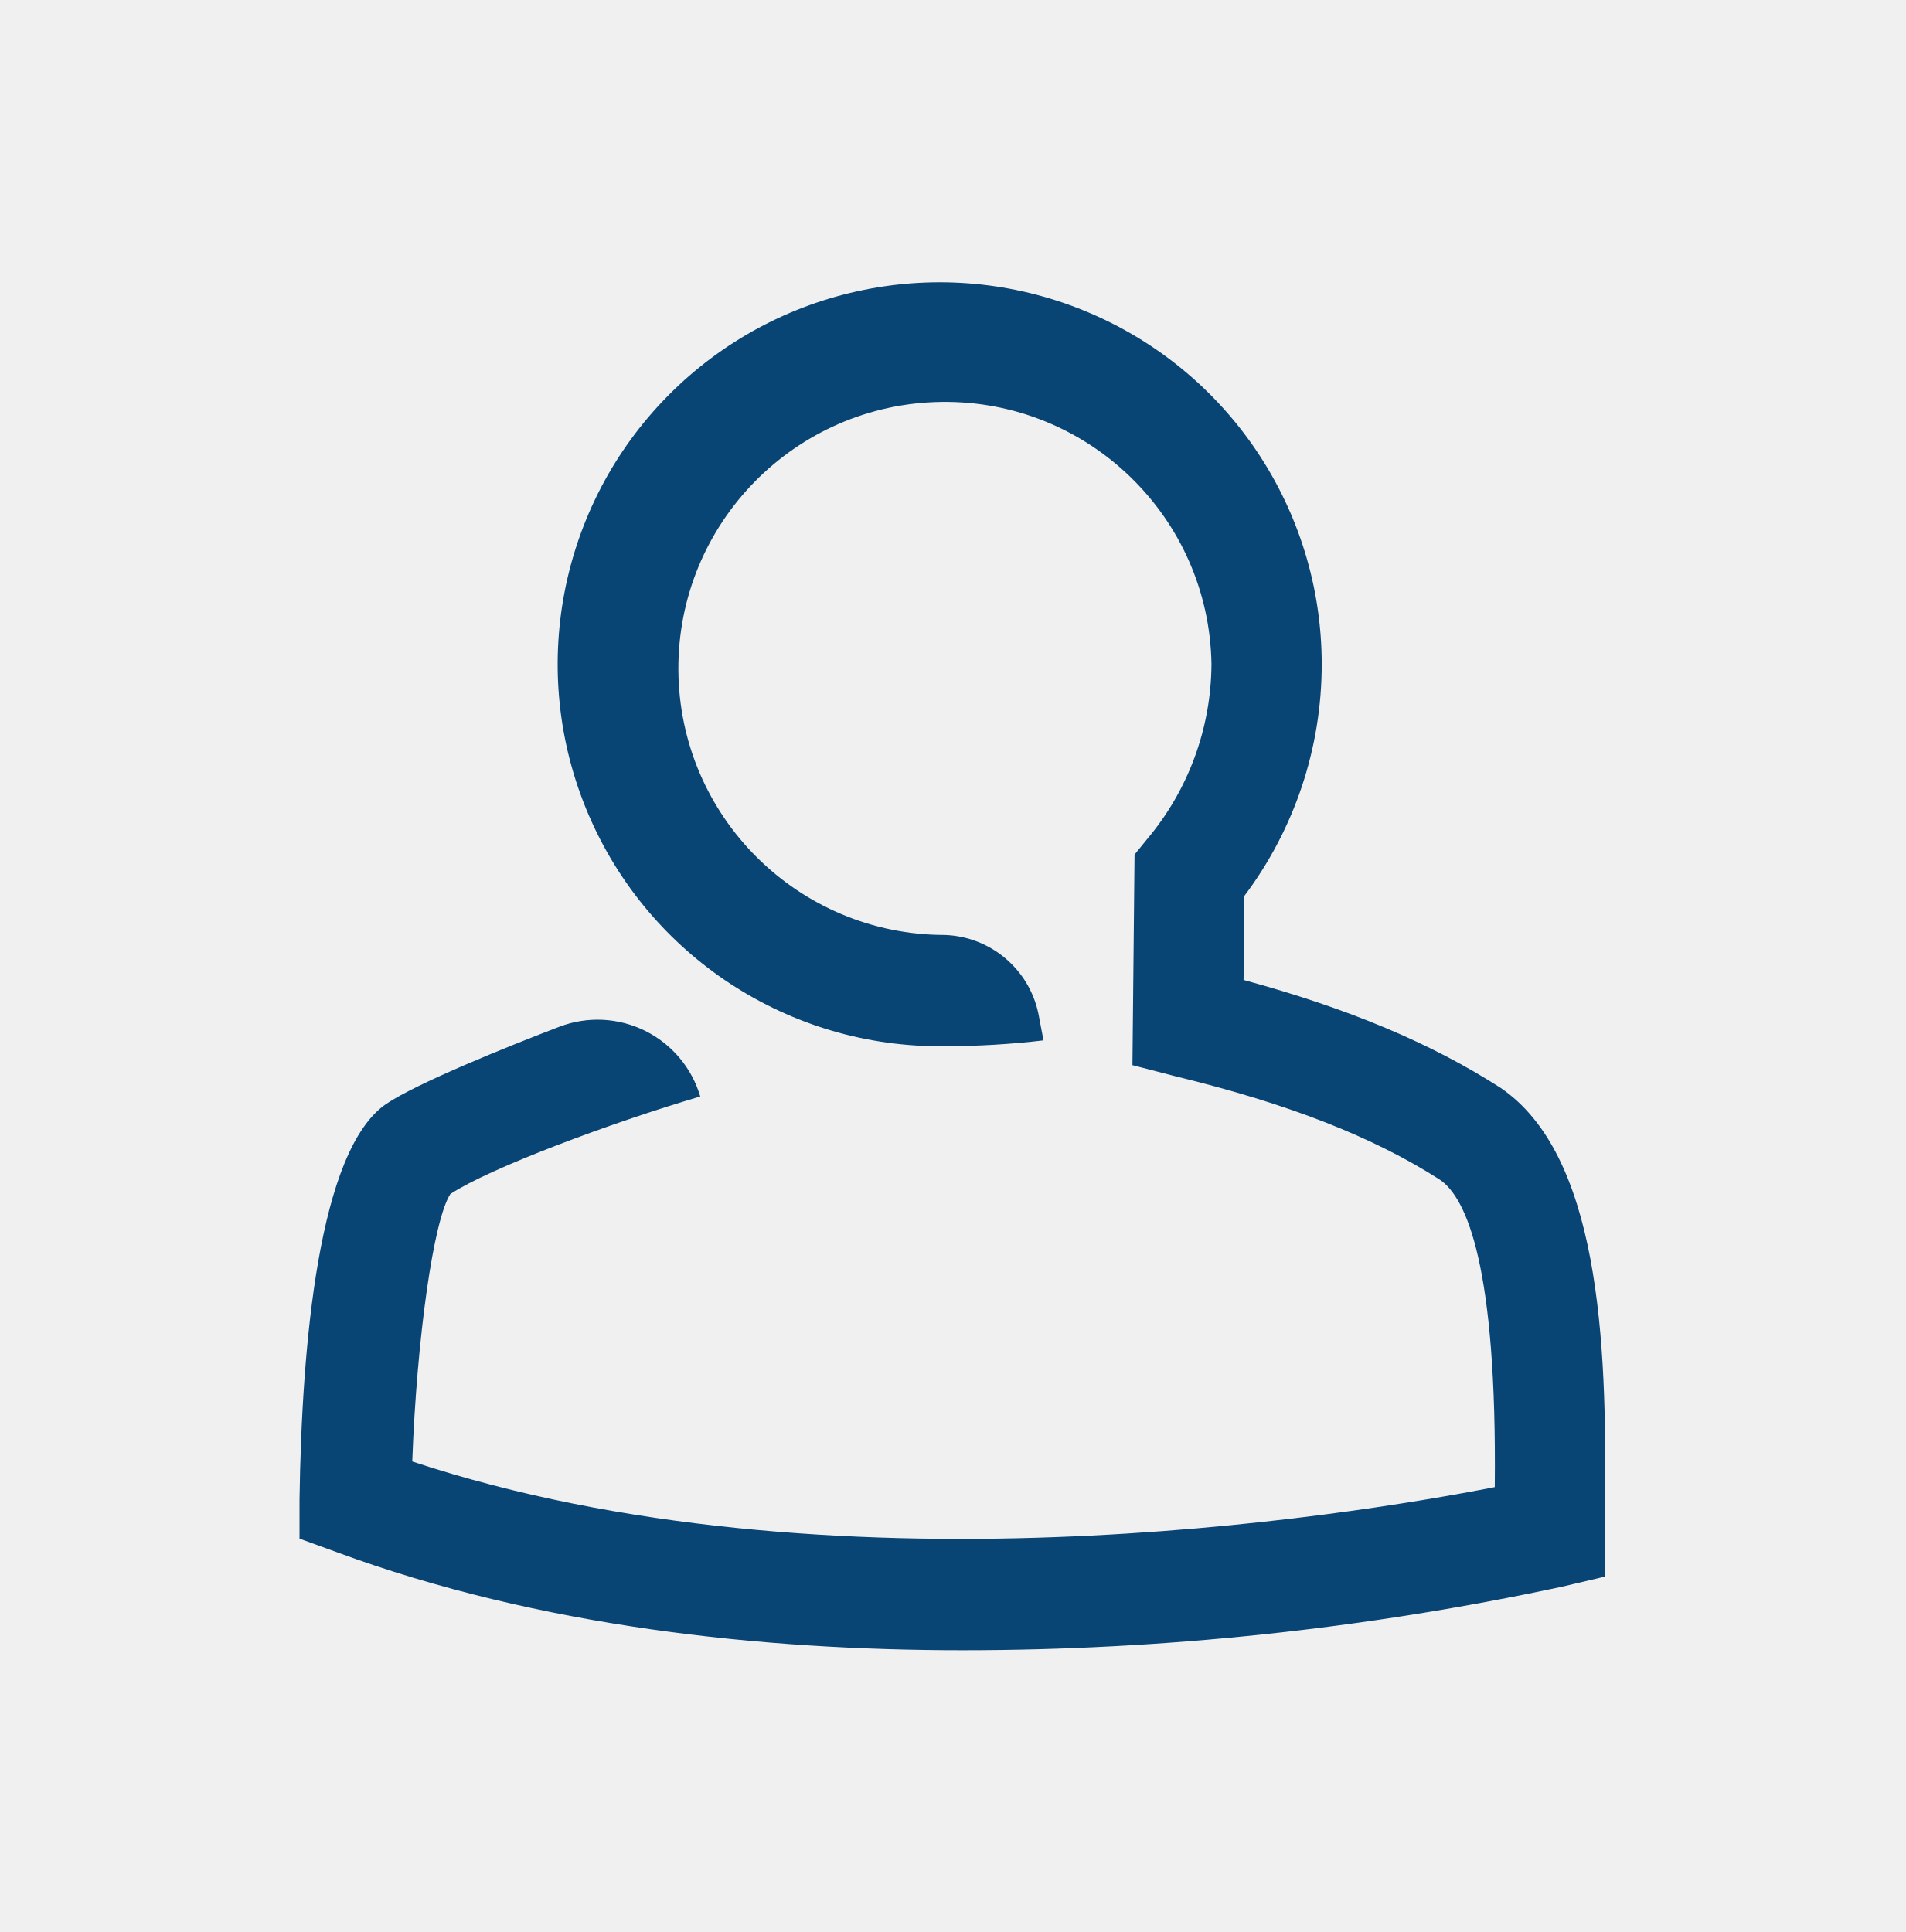
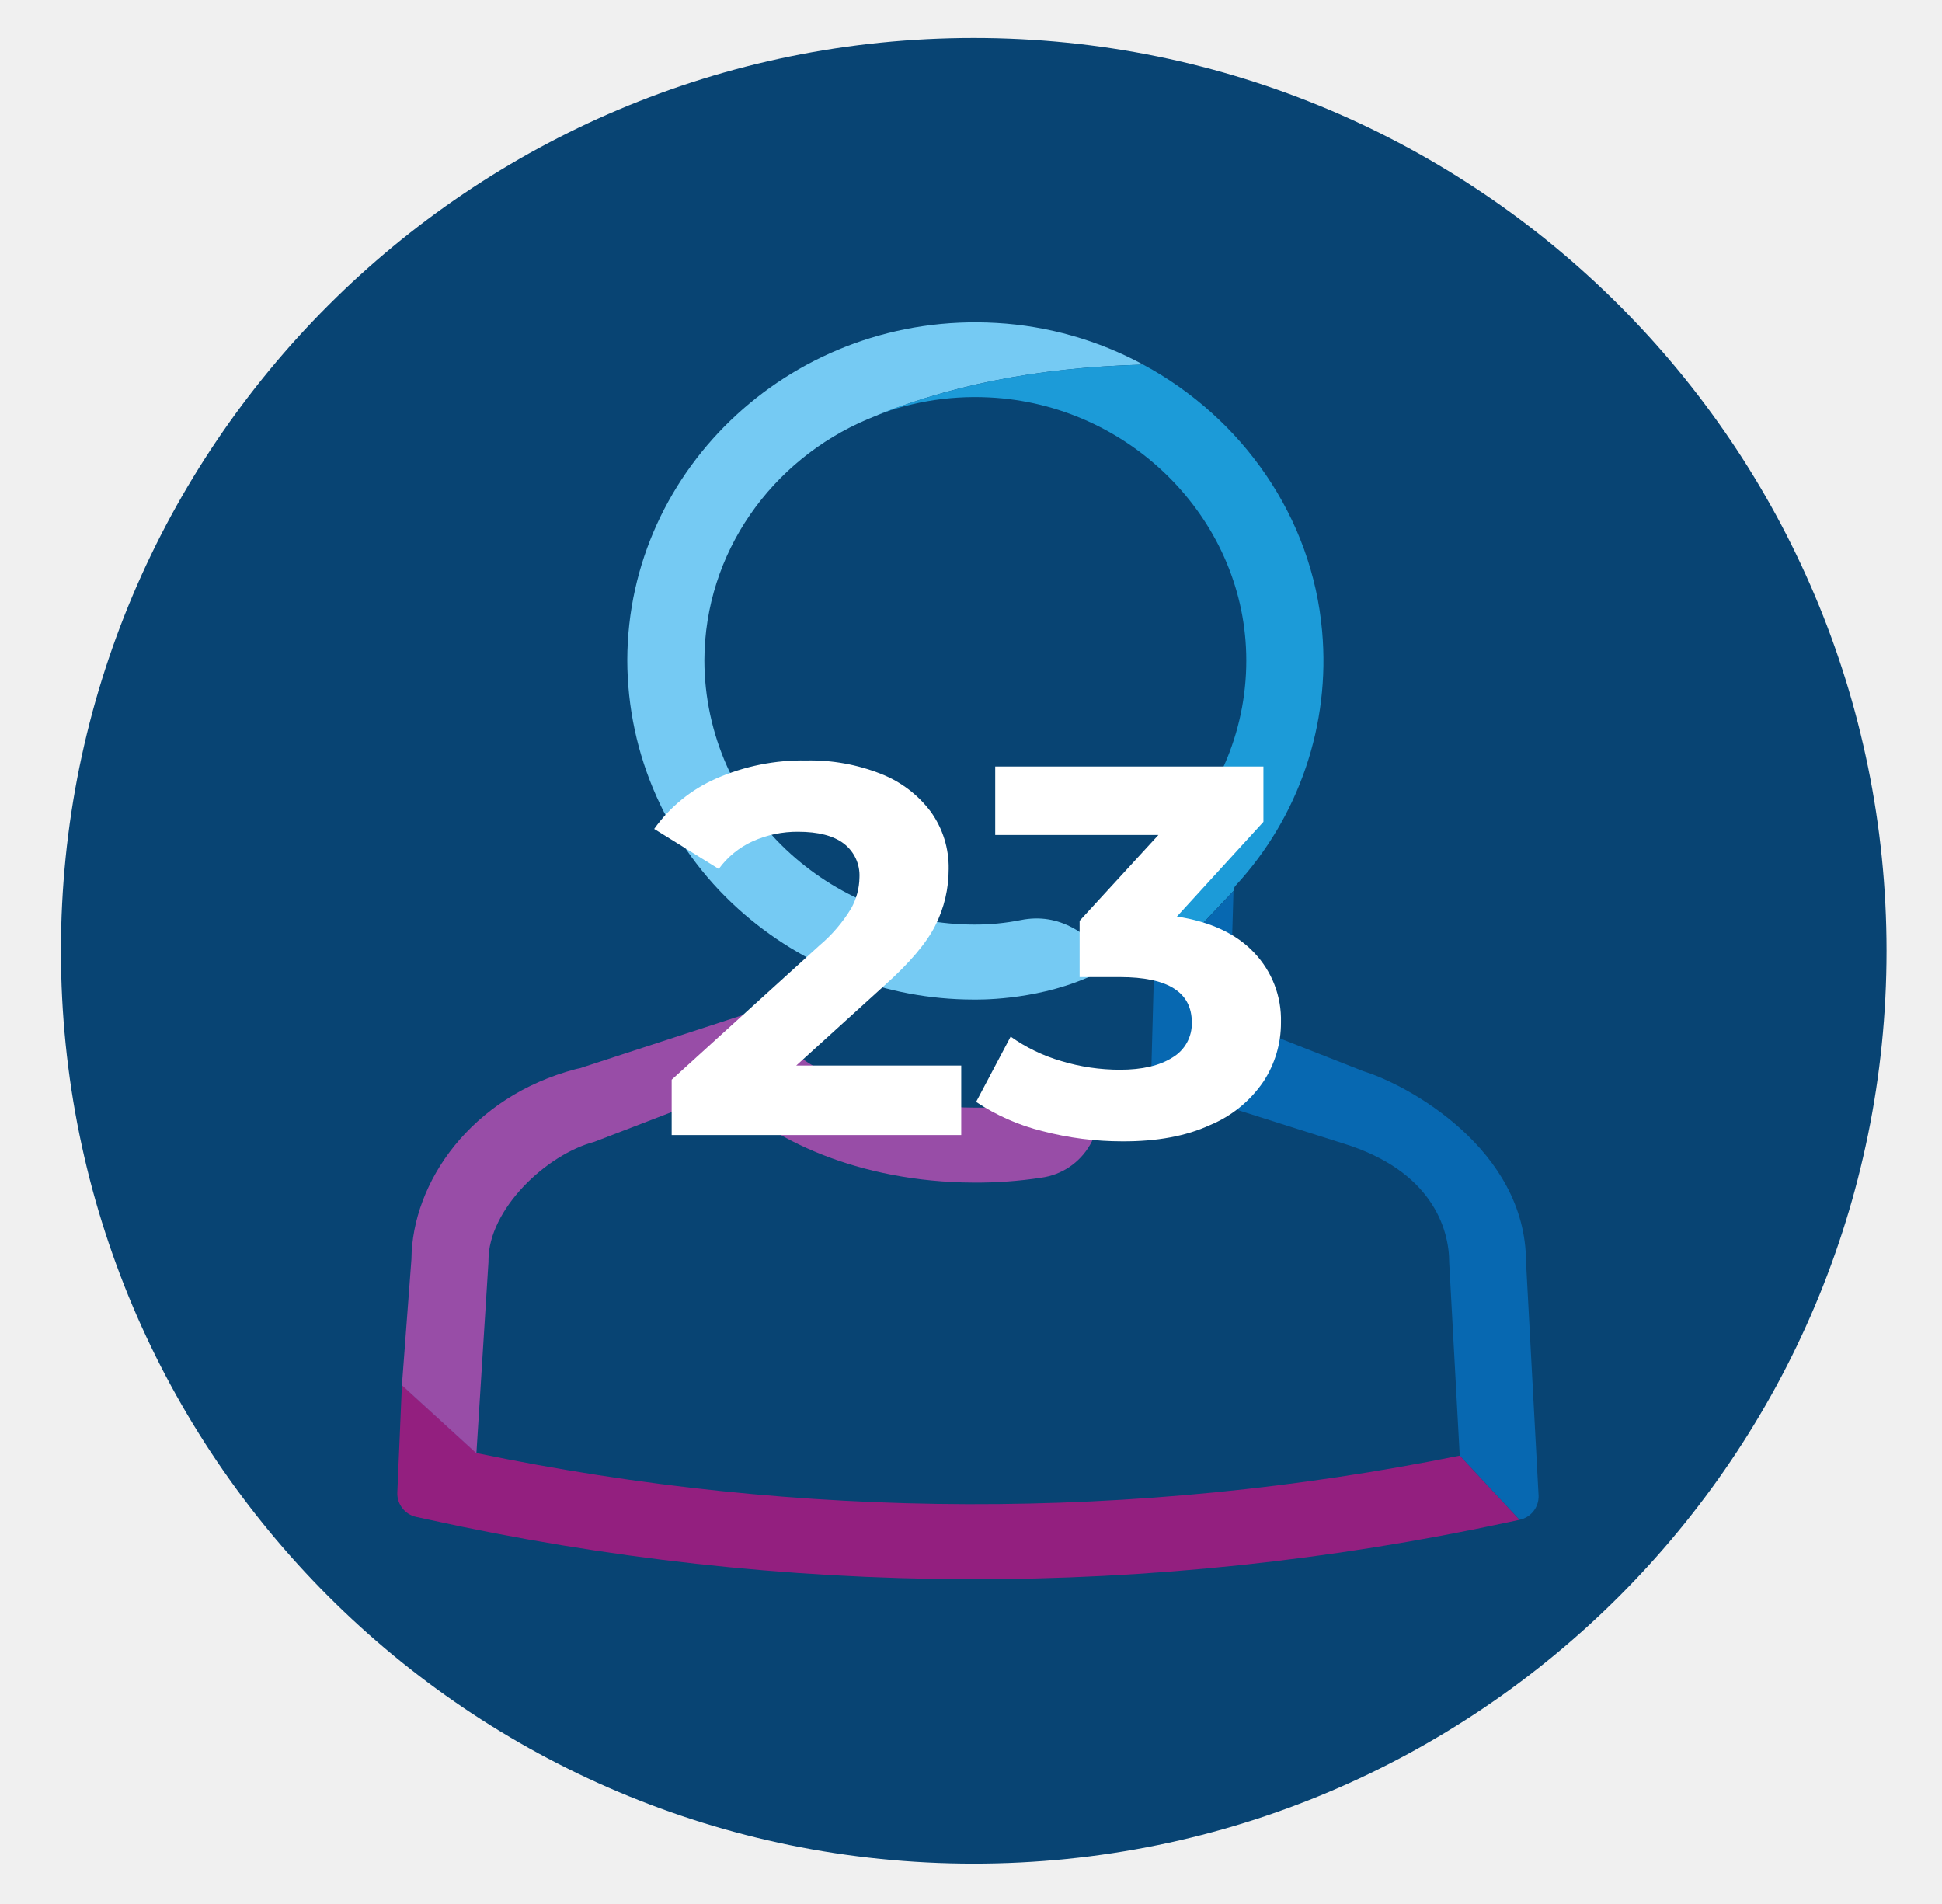
- <svg xmlns="http://www.w3.org/2000/svg" id="cohorts" viewBox="0 0 153.84 155.99">
+ <svg xmlns="http://www.w3.org/2000/svg" id="Layer_1" data-name="Layer 1" viewBox="0 0 350.89 344">
  <defs>
-     <style>.cohorts-1{fill:#084474;}</style>
+     <style>.cohorts-1{fill:#084473;}.cohorts-2{fill:#75caf3;}.cohorts-3{fill:#1c9bd8;}.cohorts-4{fill:#0768b1;}.cohorts-5{fill:#931f7f;}.cohorts-6{fill:#984da7;}.cohorts-7{fill:#fff;}</style>
  </defs>
-   <path class="cohorts-1" d="M77.72,133.24c-16.15,0-34.18-1.88-50.54-7.92l-3-1.09,0-3.16c.18-12.52,1.54-28.22,7-31.94,2.46-1.67,9.81-4.64,14-6.24a8.64,8.64,0,0,1,11.35,5.64h0c-7.27,2.14-17,5.79-20.17,7.87C35,98.47,33.65,108,33.28,118c33.77,11.18,75.37,4.42,87.39,2.07.19-17.86-2.28-23.36-4.43-24.82-5.38-3.45-12.2-6.13-21.38-8.36L91.42,86l.17-17,1-1.23A22.13,22.13,0,0,0,97.8,53.59a21.52,21.52,0,1,0-21.52,21.9h0a8,8,0,0,1,7.54,6.31L84.24,84a68,68,0,0,1-8,.47,30.84,30.84,0,1,1,30.46-30.84,31.11,31.11,0,0,1-6.24,18.7l-.07,6.79c8.49,2.31,15.14,5.11,20.73,8.7,7.89,5.34,8.68,20.17,8.42,34,0,.79,0,1.44,0,1.94v3.54l-3.44.81A231.26,231.26,0,0,1,77.72,133.24Z" />
+   <circle class="cohorts-1" cx="175.94" cy="171.79" r="164.93" />
+   <path class="cohorts-2" d="M206.57,65.88a63.36,63.36,0,0,0-26.51-7.53c-36.33-2.12-66.62,26-66.72,60.88a60.62,60.62,0,0,0,20.07,45,63.49,63.49,0,0,0,42.43,16.37h.64c2.78,0,13.84-.32,23.31-5.59a11.52,11.52,0,0,1,1.38-.71c-4.3-5.61-9.71-9.48-16.75-8.06a42,42,0,0,1-8.32.81,49.58,49.58,0,0,1-33.2-12.74,47.2,47.2,0,0,1-15.63-35c.06-19.49,12.2-36.25,29.5-43.57C170.57,69.85,187,66.38,206.57,65.88Z" />
+   <path class="cohorts-3" d="M206.57,65.88c17.85,9.63,30.52,27.48,32.32,48.19a59.89,59.89,0,0,1-15.6,45.9,1.61,1.61,0,0,0-.42,1l-14.38,15.2.6-20.78a1.66,1.66,0,0,1,.5-1.12l1.45-1.43a46.67,46.67,0,0,0,14.13-34.7c-.63-24.64-21.17-45.12-46.48-46.34a50.06,50.06,0,0,0-21.92,3.86C169.89,70.28,185.53,66.41,206.57,65.88Z" />
+   <path class="cohorts-4" d="M208.49,176.21,208,194.37a1.69,1.69,0,0,0,1.43,1.69l33.27,10.54c15.9,4.88,19.16,15.27,19.15,21.52L263.75,263l10.79,11.6a4.31,4.31,0,0,0,3.46-4.37L275.73,228c-.05-20.39-21.36-32-29.4-34.46l-22.68-8.92a1.66,1.66,0,0,1-1.42-1.68l.64-21.92Z" />
+   <path class="cohorts-5" d="M263.75,263a442.39,442.39,0,0,1-177.67-.47l-13.46-12.3-.83,19.45a4.33,4.33,0,0,0,3.44,4.4l2.08.45a459.76,459.76,0,0,0,97.55,10.8,459.72,459.72,0,0,0,97.6-10.28l2.08-.45" />
+   <path class="cohorts-6" d="M197.65,196.26a57.64,57.64,0,0,1-21.58,3.86h0c-20.68-.07-33.5-9.34-36.47-13.82l-2.49-3.85L104.79,193l-.66.14c-19.1,5-29.67,20.54-29.79,34.37l-1.72,22.78,13.46,12.3L88.26,228v-.3c0-9.15,10.34-19.07,19.14-21.4l23.39-9c8,8.4,24.22,16.3,45.18,16.37H176a77.35,77.35,0,0,0,12.12-.88A12.05,12.05,0,0,0,197.65,196.26Z" />
+   <path class="cohorts-7" d="M173.68,192.52v12.56H121.36v-10l26.71-24.26a27.19,27.19,0,0,0,5.73-6.7,11.84,11.84,0,0,0,1.49-5.57,7.24,7.24,0,0,0-2.82-6.13c-1.88-1.43-4.64-2.14-8.26-2.14A19.62,19.62,0,0,0,136,152a15.53,15.53,0,0,0-6.13,5l-11.67-7.23a27.15,27.15,0,0,1,11.17-9.09,38.73,38.73,0,0,1,16.32-3.28,34.62,34.62,0,0,1,13.5,2.43,20.67,20.67,0,0,1,9,6.85A17.19,17.19,0,0,1,171.41,157,22.5,22.5,0,0,1,169,167.22q-2.39,4.75-9.2,10.84l-15.93,14.46Z" />
+   <path class="cohorts-7" d="M226.6,172.12a17.56,17.56,0,0,1,4.85,12.6,19.31,19.31,0,0,1-3.17,10.7,21.76,21.76,0,0,1-9.64,7.85q-6.48,3-15.88,2.95a56.74,56.74,0,0,1-14.39-1.85,38,38,0,0,1-12-5.28l6.24-11.8a30.45,30.45,0,0,0,9.14,4.42,36.5,36.5,0,0,0,10.64,1.57q6,0,9.49-2.23a7.11,7.11,0,0,0,3.46-6.33q0-8.17-12.95-8.18h-7.32V166.37l14.24-15.51H179.82V138.49h48.46v10L212.65,165.6Q221.76,167,226.6,172.12Z" />
</svg>
